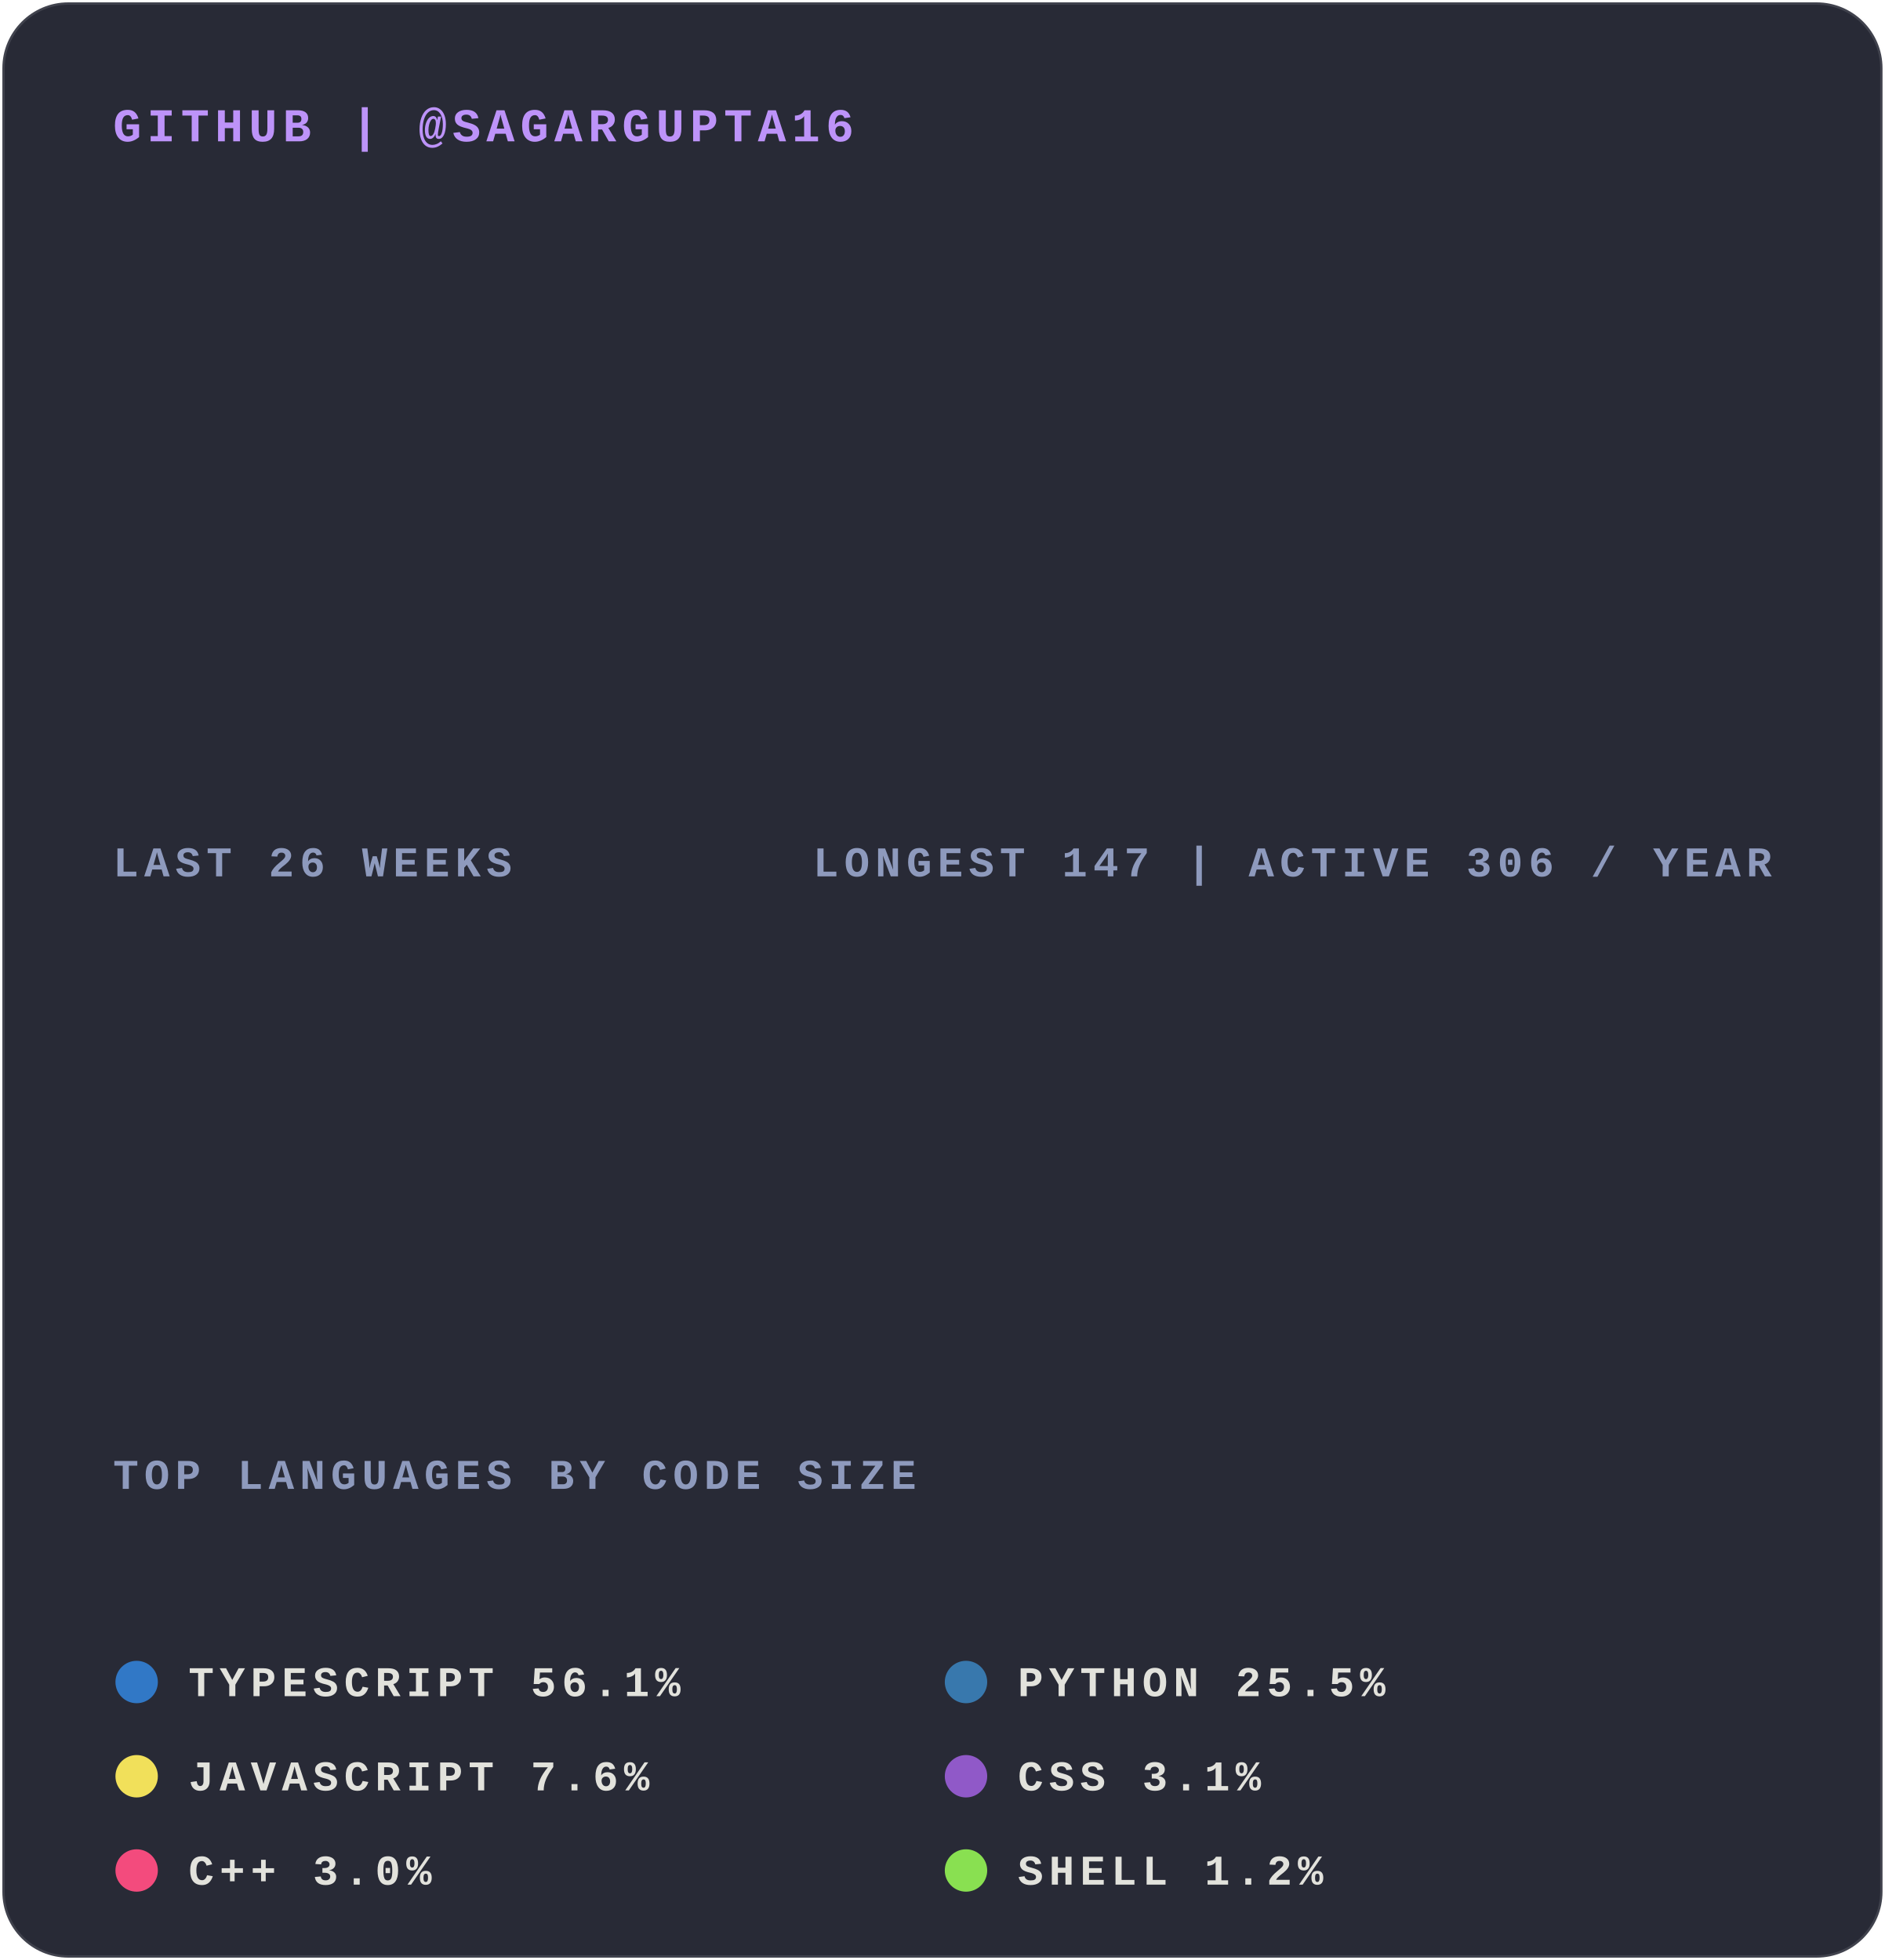
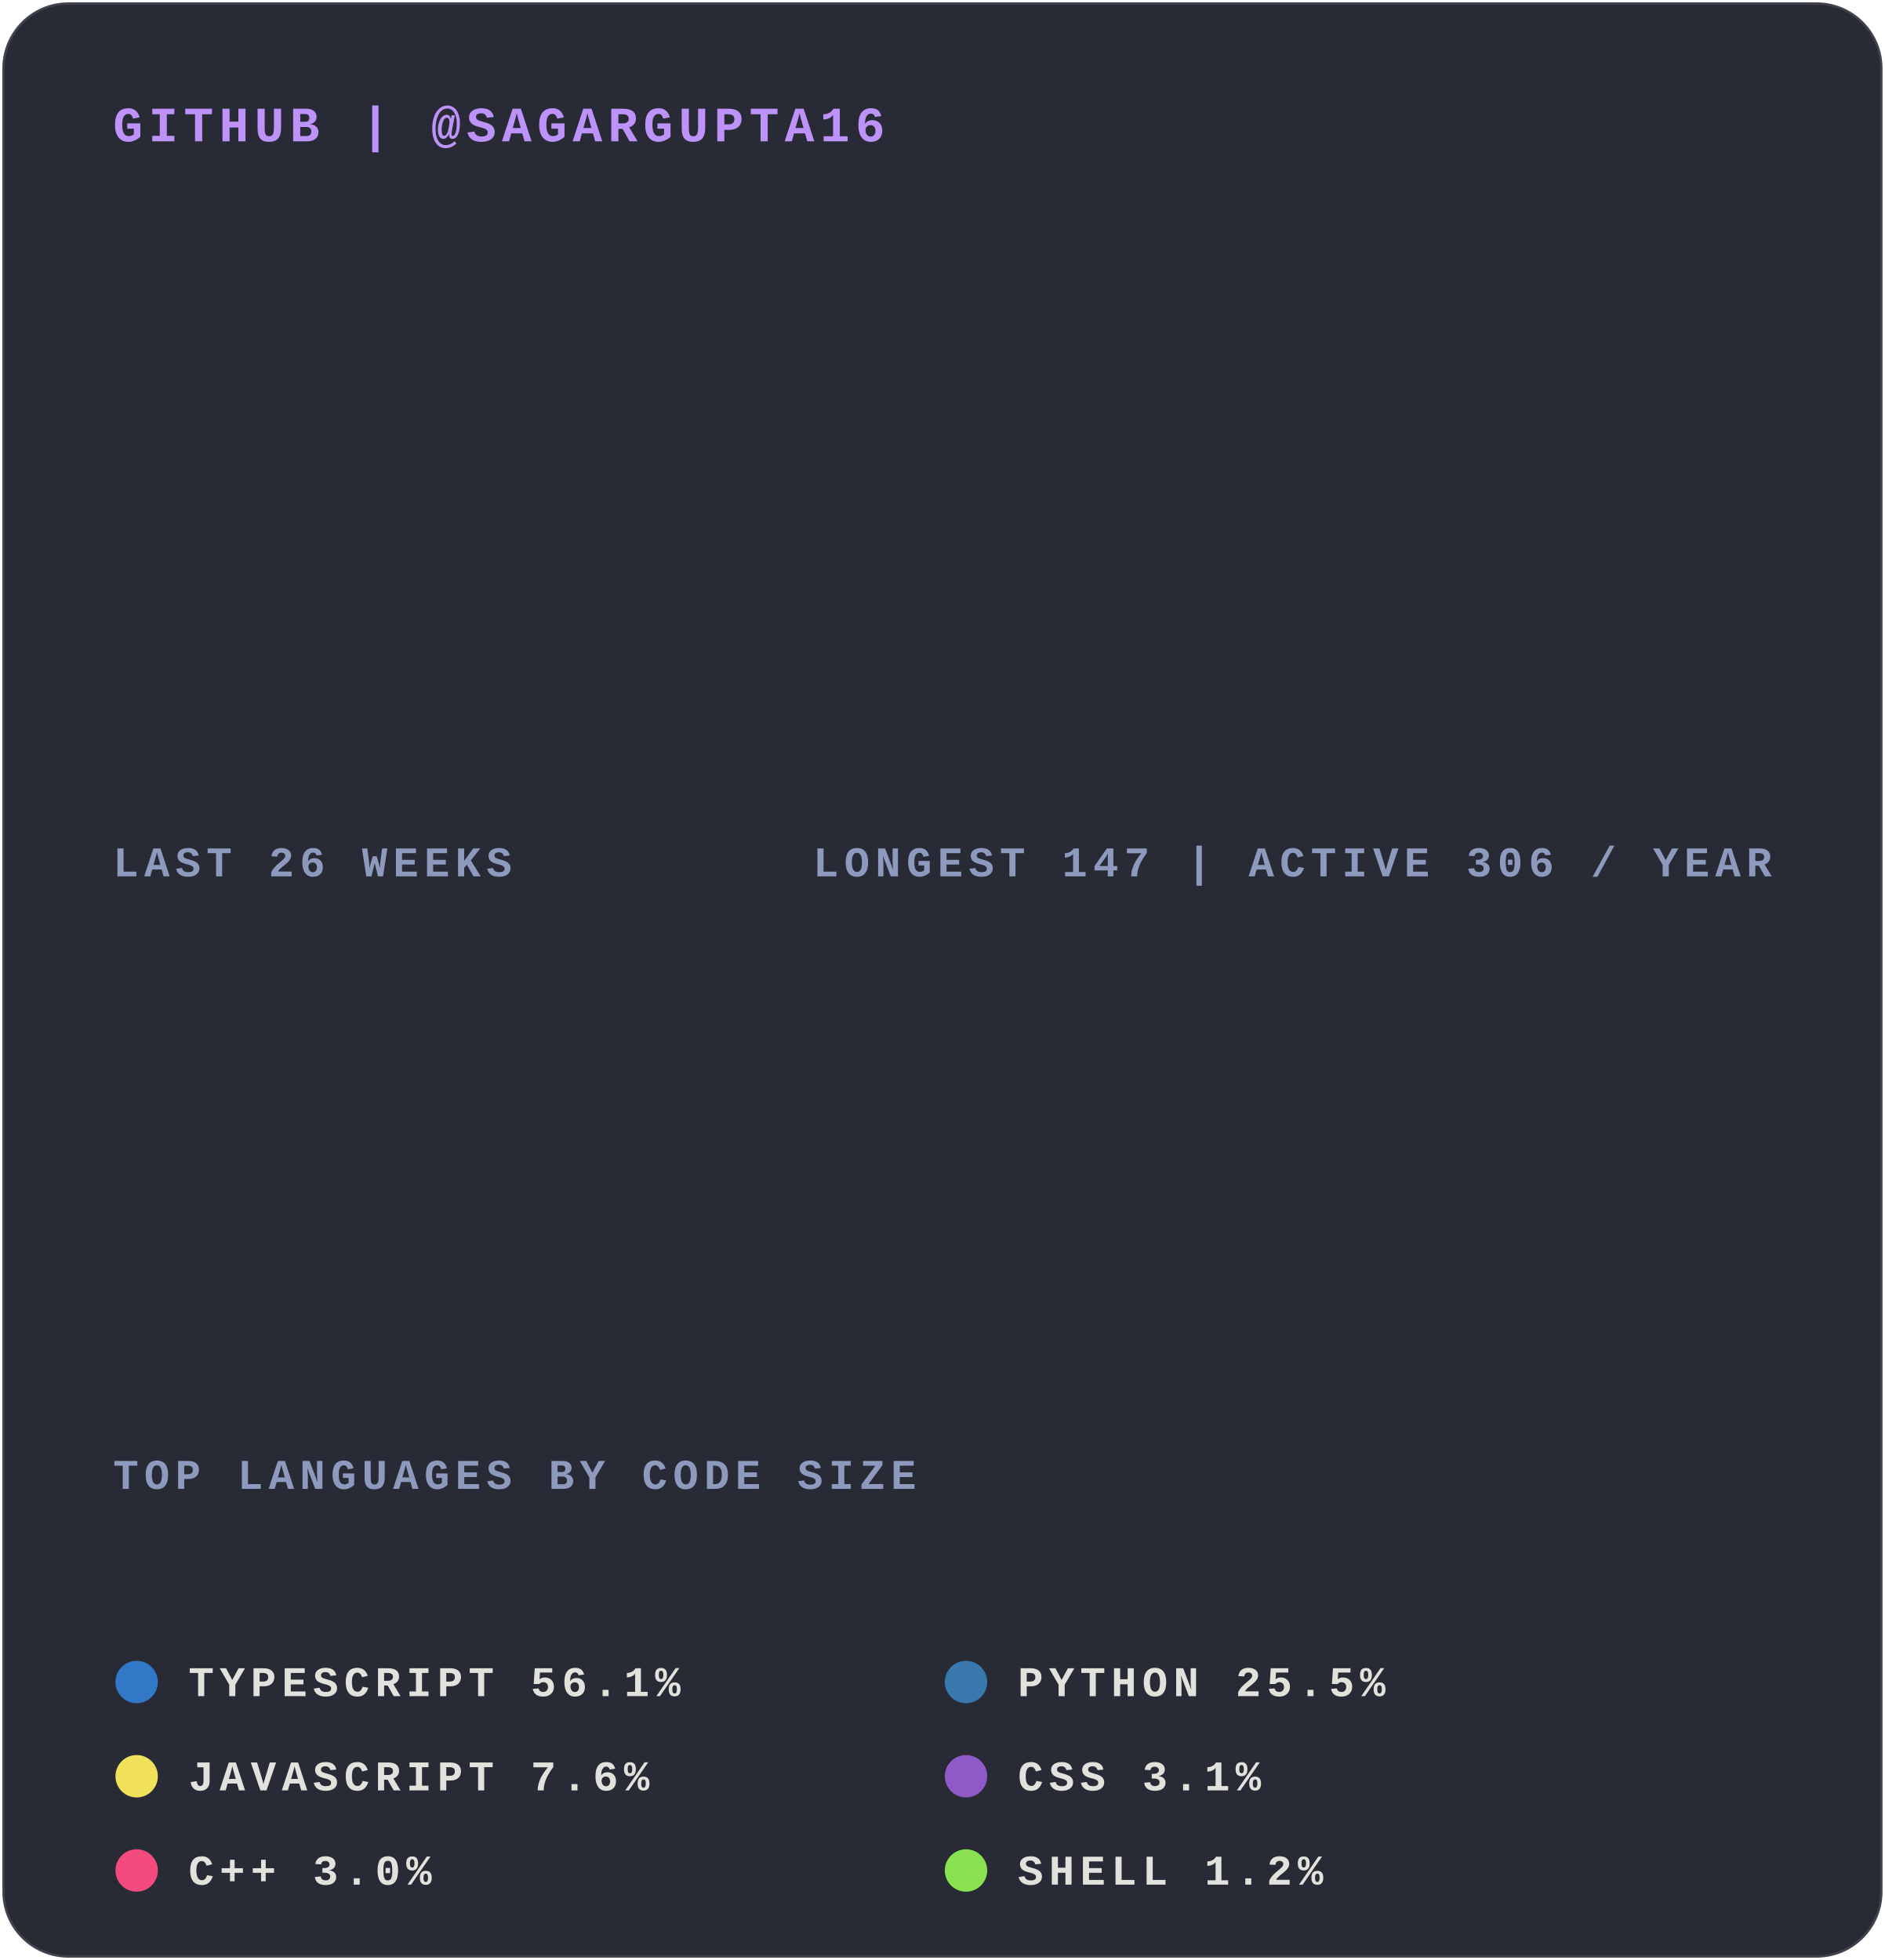
<svg xmlns="http://www.w3.org/2000/svg" width="400" height="416" viewBox="0 0 400 416" role="img" aria-label="GitHub stats for @Sagargupta16: 8016 contributions last year, 1 day streak, 300 stars">
  <style>.m{font-family:'JetBrains Mono','SFMono-Regular',Consolas,'Liberation Mono',Menlo,monospace;font-weight:700;letter-spacing:1.2px}.v{font-family:'Segoe UI',Inter,-apple-system,BlinkMacSystemFont,Helvetica,Arial,sans-serif;font-weight:800}.c{opacity:0;animation:in .5s ease forwards}@keyframes in{to{opacity:1}}.w0{animation-delay:0.40s}.w1{animation-delay:0.43s}.w2{animation-delay:0.46s}.w3{animation-delay:0.49s}.w4{animation-delay:0.52s}.w5{animation-delay:0.55s}.w6{animation-delay:0.58s}.w7{animation-delay:0.61s}.w8{animation-delay:0.64s}.w9{animation-delay:0.67s}.w10{animation-delay:0.70s}.w11{animation-delay:0.73s}.w12{animation-delay:0.76s}.w13{animation-delay:0.79s}.w14{animation-delay:0.82s}.w15{animation-delay:0.85s}.w16{animation-delay:0.88s}.w17{animation-delay:0.91s}.w18{animation-delay:0.94s}.w19{animation-delay:0.97s}.w20{animation-delay:1.00s}.w21{animation-delay:1.03s}.w22{animation-delay:1.06s}.w23{animation-delay:1.09s}.w24{animation-delay:1.12s}.w25{animation-delay:1.15s}.grow{transform:scaleX(0);transform-origin:left;transform-box:fill-box;animation:grow 1.2s .5s ease forwards}@keyframes grow{to{transform:scaleX(1)}}</style>
  <rect x="0.5" y="0.5" width="399" height="415" rx="14" fill="#282a36" stroke="rgba(248,248,242,0.12)" />
-   <text class="m" x="24" y="30" fill="#bd93f9" font-size="10">GITHUB | @SAGARGUPTA16</text>
+   <text class="m" x="24" y="30" fill="#bd93f9" font-size="10.5">GITHUB | @SAGARGUPTA16</text>
  <g opacity="0">
    <animate attributeName="opacity" to="1" begin="0.1s" dur="0.4s" fill="freeze" />
    <rect x="16.0" y="44" width="117.3" height="56" rx="10" fill="#2f3241" stroke="rgba(248,248,242,0.08)" />
    <text class="v" x="30.0" y="74" fill="#f8f8f2" font-size="20">8,016</text>
    <text class="m" x="30.0" y="90" fill="#8e9abd" font-size="9">CONTRIBUTIONS</text>
  </g>
  <g opacity="0">
    <animate attributeName="opacity" to="1" begin="0.2s" dur="0.4s" fill="freeze" />
    <rect x="141.3" y="44" width="117.3" height="56" rx="10" fill="#2f3241" stroke="rgba(248,248,242,0.08)" />
    <text class="v" x="155.3" y="74" fill="#f8f8f2" font-size="20">5,747</text>
    <text class="m" x="155.3" y="90" fill="#8e9abd" font-size="9">COMMITS</text>
  </g>
  <g opacity="0">
    <animate attributeName="opacity" to="1" begin="0.3s" dur="0.4s" fill="freeze" />
    <rect x="266.7" y="44" width="117.3" height="56" rx="10" fill="#2f3241" stroke="rgba(248,248,242,0.08)" />
    <text class="v" x="280.7" y="74" fill="#f8f8f2" font-size="20">1,729</text>
    <text class="m" x="280.7" y="90" fill="#8e9abd" font-size="9">PULL REQUESTS</text>
  </g>
  <g opacity="0">
    <animate attributeName="opacity" to="1" begin="0.4s" dur="0.4s" fill="freeze" />
    <rect x="16.0" y="108" width="117.3" height="56" rx="10" fill="#2f3241" stroke="rgba(248,248,242,0.08)" />
    <text class="v" x="30.0" y="138" fill="#f8f8f2" font-size="20">300</text>
    <text class="m" x="30.0" y="154" fill="#8e9abd" font-size="9">STARS EARNED</text>
  </g>
  <g opacity="0">
    <animate attributeName="opacity" to="1" begin="0.5s" dur="0.4s" fill="freeze" />
    <rect x="141.3" y="108" width="117.3" height="56" rx="10" fill="#2f3241" stroke="rgba(248,248,242,0.08)" />
    <text class="v" x="155.3" y="138" fill="#f8f8f2" font-size="20">111</text>
    <text class="m" x="155.3" y="154" fill="#8e9abd" font-size="9">FOLLOWERS</text>
  </g>
  <g opacity="0">
    <animate attributeName="opacity" to="1" begin="0.6s" dur="0.4s" fill="freeze" />
    <rect x="266.7" y="108" width="117.3" height="56" rx="10" fill="#2f3241" stroke="rgba(248,248,242,0.08)" />
    <text class="v" x="280.7" y="138" fill="#f8f8f2" font-size="20">1<tspan class="m" font-size="9" fill="#8e9abd"> DAYS</tspan>
    </text>
    <text class="m" x="280.7" y="154" fill="#50fa7b" font-size="9">CURRENT STREAK</text>
  </g>
  <text class="m" x="24" y="186" fill="#8e9abd" font-size="9">LAST 26 WEEKS</text>
  <text class="m" x="376" y="186" fill="#8e9abd" font-size="9" text-anchor="end">LONGEST 147 | ACTIVE 306 / YEAR</text>
  <rect class="c w0" x="24.0" y="196.0" width="10.6" height="10.6" rx="2" fill="#875ec8" />
  <rect class="c w0" x="24.0" y="209.6" width="10.6" height="10.6" rx="2" fill="#ab81e9" />
  <rect class="c w0" x="24.0" y="223.2" width="10.6" height="10.6" rx="2" fill="#875ec8" />
  <rect class="c w0" x="24.0" y="236.8" width="10.6" height="10.6" rx="2" fill="#875ec8" />
  <rect class="c w0" x="24.0" y="250.4" width="10.6" height="10.6" rx="2" fill="#875ec8" />
  <rect class="c w0" x="24.0" y="264.0" width="10.6" height="10.6" rx="2" fill="#ab81e9" />
  <rect class="c w0" x="24.0" y="277.6" width="10.6" height="10.6" rx="2" fill="#9970d8" />
  <rect class="c w1" x="37.6" y="196.0" width="10.6" height="10.6" rx="2" fill="#ab81e9" />
  <rect class="c w1" x="37.6" y="209.6" width="10.6" height="10.6" rx="2" fill="#875ec8" />
  <rect class="c w1" x="37.6" y="223.2" width="10.6" height="10.6" rx="2" fill="#bd93f9" />
  <rect class="c w1" x="37.6" y="236.8" width="10.6" height="10.6" rx="2" fill="rgba(248,248,242,0.06)" />
  <rect class="c w1" x="37.6" y="250.4" width="10.6" height="10.6" rx="2" fill="rgba(248,248,242,0.06)" />
  <rect class="c w1" x="37.6" y="264.0" width="10.6" height="10.6" rx="2" fill="#bd93f9" />
  <rect class="c w1" x="37.6" y="277.6" width="10.6" height="10.6" rx="2" fill="#ab81e9" />
  <rect class="c w2" x="51.2" y="196.0" width="10.6" height="10.6" rx="2" fill="#ab81e9" />
  <rect class="c w2" x="51.2" y="209.6" width="10.6" height="10.6" rx="2" fill="rgba(248,248,242,0.06)" />
  <rect class="c w2" x="51.2" y="223.2" width="10.6" height="10.6" rx="2" fill="rgba(248,248,242,0.06)" />
  <rect class="c w2" x="51.2" y="236.8" width="10.6" height="10.6" rx="2" fill="#9970d8" />
  <rect class="c w2" x="51.2" y="250.4" width="10.6" height="10.6" rx="2" fill="rgba(248,248,242,0.06)" />
  <rect class="c w2" x="51.2" y="264.0" width="10.6" height="10.6" rx="2" fill="rgba(248,248,242,0.06)" />
  <rect class="c w2" x="51.2" y="277.6" width="10.6" height="10.6" rx="2" fill="#bd93f9" />
  <rect class="c w3" x="64.8" y="196.0" width="10.6" height="10.6" rx="2" fill="#bd93f9" />
  <rect class="c w3" x="64.8" y="209.6" width="10.6" height="10.6" rx="2" fill="rgba(248,248,242,0.06)" />
  <rect class="c w3" x="64.8" y="223.2" width="10.6" height="10.6" rx="2" fill="#875ec8" />
  <rect class="c w3" x="64.8" y="236.8" width="10.6" height="10.6" rx="2" fill="#ab81e9" />
  <rect class="c w3" x="64.8" y="250.4" width="10.6" height="10.6" rx="2" fill="#875ec8" />
  <rect class="c w3" x="64.8" y="264.0" width="10.6" height="10.6" rx="2" fill="#bd93f9" />
  <rect class="c w3" x="64.8" y="277.6" width="10.6" height="10.6" rx="2" fill="#ab81e9" />
  <rect class="c w4" x="78.4" y="196.0" width="10.6" height="10.6" rx="2" fill="#bd93f9" />
  <rect class="c w4" x="78.4" y="209.6" width="10.6" height="10.6" rx="2" fill="#ab81e9" />
  <rect class="c w4" x="78.4" y="223.2" width="10.6" height="10.6" rx="2" fill="rgba(248,248,242,0.06)" />
  <rect class="c w4" x="78.4" y="236.8" width="10.6" height="10.6" rx="2" fill="#875ec8" />
  <rect class="c w4" x="78.4" y="250.4" width="10.6" height="10.6" rx="2" fill="rgba(248,248,242,0.06)" />
  <rect class="c w4" x="78.4" y="264.0" width="10.6" height="10.6" rx="2" fill="#9970d8" />
  <rect class="c w4" x="78.4" y="277.6" width="10.6" height="10.6" rx="2" fill="rgba(248,248,242,0.06)" />
  <rect class="c w5" x="92.0" y="196.0" width="10.6" height="10.6" rx="2" fill="rgba(248,248,242,0.06)" />
  <rect class="c w5" x="92.0" y="209.6" width="10.6" height="10.6" rx="2" fill="rgba(248,248,242,0.06)" />
  <rect class="c w5" x="92.0" y="223.2" width="10.6" height="10.6" rx="2" fill="rgba(248,248,242,0.06)" />
  <rect class="c w5" x="92.0" y="236.8" width="10.6" height="10.6" rx="2" fill="rgba(248,248,242,0.06)" />
  <rect class="c w5" x="92.0" y="250.4" width="10.6" height="10.6" rx="2" fill="#ab81e9" />
  <rect class="c w5" x="92.0" y="264.0" width="10.6" height="10.6" rx="2" fill="#ab81e9" />
  <rect class="c w5" x="92.0" y="277.6" width="10.6" height="10.6" rx="2" fill="#bd93f9" />
  <rect class="c w6" x="105.6" y="196.0" width="10.6" height="10.6" rx="2" fill="#ab81e9" />
  <rect class="c w6" x="105.6" y="209.6" width="10.6" height="10.6" rx="2" fill="#ab81e9" />
  <rect class="c w6" x="105.6" y="223.2" width="10.6" height="10.6" rx="2" fill="#ab81e9" />
  <rect class="c w6" x="105.6" y="236.8" width="10.6" height="10.6" rx="2" fill="#9970d8" />
  <rect class="c w6" x="105.6" y="250.4" width="10.6" height="10.6" rx="2" fill="rgba(248,248,242,0.06)" />
  <rect class="c w6" x="105.6" y="264.0" width="10.6" height="10.6" rx="2" fill="#bd93f9" />
  <rect class="c w6" x="105.6" y="277.6" width="10.6" height="10.6" rx="2" fill="#bd93f9" />
  <rect class="c w7" x="119.2" y="196.0" width="10.6" height="10.6" rx="2" fill="rgba(248,248,242,0.06)" />
  <rect class="c w7" x="119.2" y="209.6" width="10.6" height="10.6" rx="2" fill="rgba(248,248,242,0.06)" />
  <rect class="c w7" x="119.2" y="223.2" width="10.6" height="10.6" rx="2" fill="#875ec8" />
  <rect class="c w7" x="119.2" y="236.8" width="10.6" height="10.6" rx="2" fill="rgba(248,248,242,0.06)" />
  <rect class="c w7" x="119.2" y="250.4" width="10.6" height="10.6" rx="2" fill="#875ec8" />
  <rect class="c w7" x="119.2" y="264.0" width="10.6" height="10.6" rx="2" fill="#9970d8" />
  <rect class="c w7" x="119.2" y="277.6" width="10.6" height="10.6" rx="2" fill="rgba(248,248,242,0.06)" />
  <rect class="c w8" x="132.8" y="196.0" width="10.6" height="10.6" rx="2" fill="rgba(248,248,242,0.06)" />
  <rect class="c w8" x="132.8" y="209.6" width="10.6" height="10.6" rx="2" fill="rgba(248,248,242,0.06)" />
  <rect class="c w8" x="132.8" y="223.2" width="10.6" height="10.6" rx="2" fill="rgba(248,248,242,0.06)" />
  <rect class="c w8" x="132.8" y="236.8" width="10.6" height="10.6" rx="2" fill="#875ec8" />
  <rect class="c w8" x="132.8" y="250.4" width="10.6" height="10.6" rx="2" fill="#9970d8" />
  <rect class="c w8" x="132.8" y="264.0" width="10.6" height="10.6" rx="2" fill="#875ec8" />
  <rect class="c w8" x="132.8" y="277.6" width="10.6" height="10.6" rx="2" fill="#ab81e9" />
  <rect class="c w9" x="146.4" y="196.0" width="10.6" height="10.6" rx="2" fill="#9970d8" />
  <rect class="c w9" x="146.4" y="209.6" width="10.6" height="10.6" rx="2" fill="#875ec8" />
  <rect class="c w9" x="146.4" y="223.2" width="10.6" height="10.6" rx="2" fill="rgba(248,248,242,0.06)" />
  <rect class="c w9" x="146.4" y="236.8" width="10.6" height="10.6" rx="2" fill="#bd93f9" />
  <rect class="c w9" x="146.4" y="250.4" width="10.6" height="10.6" rx="2" fill="#bd93f9" />
  <rect class="c w9" x="146.4" y="264.0" width="10.6" height="10.6" rx="2" fill="#bd93f9" />
  <rect class="c w9" x="146.4" y="277.6" width="10.6" height="10.6" rx="2" fill="#bd93f9" />
  <rect class="c w10" x="160.0" y="196.0" width="10.6" height="10.6" rx="2" fill="#875ec8" />
  <rect class="c w10" x="160.0" y="209.6" width="10.6" height="10.6" rx="2" fill="#9970d8" />
  <rect class="c w10" x="160.0" y="223.2" width="10.6" height="10.6" rx="2" fill="#bd93f9" />
  <rect class="c w10" x="160.0" y="236.8" width="10.6" height="10.6" rx="2" fill="#9970d8" />
  <rect class="c w10" x="160.0" y="250.4" width="10.6" height="10.6" rx="2" fill="#ab81e9" />
  <rect class="c w10" x="160.0" y="264.0" width="10.6" height="10.6" rx="2" fill="#9970d8" />
  <rect class="c w10" x="160.0" y="277.6" width="10.6" height="10.6" rx="2" fill="#ab81e9" />
  <rect class="c w11" x="173.6" y="196.0" width="10.6" height="10.6" rx="2" fill="#ab81e9" />
  <rect class="c w11" x="173.6" y="209.6" width="10.6" height="10.6" rx="2" fill="#875ec8" />
  <rect class="c w11" x="173.6" y="223.2" width="10.6" height="10.6" rx="2" fill="#ab81e9" />
  <rect class="c w11" x="173.6" y="236.8" width="10.6" height="10.6" rx="2" fill="#bd93f9" />
  <rect class="c w11" x="173.6" y="250.4" width="10.6" height="10.6" rx="2" fill="#875ec8" />
  <rect class="c w11" x="173.6" y="264.0" width="10.6" height="10.6" rx="2" fill="#875ec8" />
  <rect class="c w11" x="173.6" y="277.6" width="10.6" height="10.6" rx="2" fill="rgba(248,248,242,0.06)" />
  <rect class="c w12" x="187.2" y="196.0" width="10.6" height="10.6" rx="2" fill="rgba(248,248,242,0.06)" />
  <rect class="c w12" x="187.2" y="209.6" width="10.6" height="10.6" rx="2" fill="#875ec8" />
  <rect class="c w12" x="187.2" y="223.2" width="10.6" height="10.6" rx="2" fill="#ab81e9" />
  <rect class="c w12" x="187.2" y="236.8" width="10.6" height="10.6" rx="2" fill="#ab81e9" />
  <rect class="c w12" x="187.2" y="250.4" width="10.6" height="10.6" rx="2" fill="#875ec8" />
  <rect class="c w12" x="187.2" y="264.0" width="10.6" height="10.6" rx="2" fill="#9970d8" />
  <rect class="c w12" x="187.2" y="277.6" width="10.6" height="10.6" rx="2" fill="#bd93f9" />
  <rect class="c w13" x="200.8" y="196.0" width="10.6" height="10.6" rx="2" fill="rgba(248,248,242,0.06)" />
  <rect class="c w13" x="200.8" y="209.6" width="10.6" height="10.6" rx="2" fill="#ab81e9" />
  <rect class="c w13" x="200.8" y="223.2" width="10.6" height="10.6" rx="2" fill="#875ec8" />
  <rect class="c w13" x="200.8" y="236.8" width="10.6" height="10.6" rx="2" fill="#bd93f9" />
  <rect class="c w13" x="200.8" y="250.4" width="10.6" height="10.6" rx="2" fill="#9970d8" />
  <rect class="c w13" x="200.8" y="264.0" width="10.6" height="10.6" rx="2" fill="rgba(248,248,242,0.06)" />
  <rect class="c w13" x="200.8" y="277.6" width="10.6" height="10.6" rx="2" fill="rgba(248,248,242,0.06)" />
  <rect class="c w14" x="214.4" y="196.0" width="10.6" height="10.6" rx="2" fill="#9970d8" />
  <rect class="c w14" x="214.4" y="209.6" width="10.6" height="10.6" rx="2" fill="#875ec8" />
  <rect class="c w14" x="214.4" y="223.2" width="10.6" height="10.6" rx="2" fill="#875ec8" />
  <rect class="c w14" x="214.4" y="236.8" width="10.6" height="10.6" rx="2" fill="#9970d8" />
  <rect class="c w14" x="214.4" y="250.4" width="10.6" height="10.6" rx="2" fill="#bd93f9" />
  <rect class="c w14" x="214.4" y="264.0" width="10.6" height="10.6" rx="2" fill="#9970d8" />
  <rect class="c w14" x="214.4" y="277.6" width="10.6" height="10.6" rx="2" fill="#ab81e9" />
  <rect class="c w15" x="228.0" y="196.0" width="10.6" height="10.6" rx="2" fill="#9970d8" />
  <rect class="c w15" x="228.0" y="209.6" width="10.6" height="10.6" rx="2" fill="#ab81e9" />
  <rect class="c w15" x="228.0" y="223.2" width="10.6" height="10.6" rx="2" fill="rgba(248,248,242,0.06)" />
  <rect class="c w15" x="228.0" y="236.8" width="10.6" height="10.6" rx="2" fill="#875ec8" />
  <rect class="c w15" x="228.0" y="250.4" width="10.6" height="10.6" rx="2" fill="#9970d8" />
  <rect class="c w15" x="228.0" y="264.0" width="10.6" height="10.6" rx="2" fill="rgba(248,248,242,0.06)" />
  <rect class="c w15" x="228.0" y="277.6" width="10.6" height="10.6" rx="2" fill="#875ec8" />
  <rect class="c w16" x="241.6" y="196.0" width="10.6" height="10.6" rx="2" fill="#875ec8" />
  <rect class="c w16" x="241.6" y="209.6" width="10.6" height="10.6" rx="2" fill="rgba(248,248,242,0.06)" />
  <rect class="c w16" x="241.6" y="223.2" width="10.6" height="10.6" rx="2" fill="#875ec8" />
  <rect class="c w16" x="241.6" y="236.8" width="10.6" height="10.6" rx="2" fill="rgba(248,248,242,0.06)" />
  <rect class="c w16" x="241.6" y="250.4" width="10.6" height="10.6" rx="2" fill="rgba(248,248,242,0.06)" />
  <rect class="c w16" x="241.6" y="264.0" width="10.6" height="10.6" rx="2" fill="rgba(248,248,242,0.06)" />
  <rect class="c w16" x="241.6" y="277.6" width="10.6" height="10.6" rx="2" fill="rgba(248,248,242,0.06)" />
  <rect class="c w17" x="255.2" y="196.0" width="10.6" height="10.6" rx="2" fill="rgba(248,248,242,0.06)" />
  <rect class="c w17" x="255.2" y="209.6" width="10.6" height="10.6" rx="2" fill="#875ec8" />
  <rect class="c w17" x="255.2" y="223.2" width="10.6" height="10.6" rx="2" fill="rgba(248,248,242,0.06)" />
  <rect class="c w17" x="255.2" y="236.8" width="10.6" height="10.6" rx="2" fill="rgba(248,248,242,0.06)" />
  <rect class="c w17" x="255.2" y="250.4" width="10.6" height="10.6" rx="2" fill="rgba(248,248,242,0.06)" />
  <rect class="c w17" x="255.2" y="264.0" width="10.6" height="10.6" rx="2" fill="rgba(248,248,242,0.06)" />
  <rect class="c w17" x="255.2" y="277.6" width="10.6" height="10.6" rx="2" fill="#875ec8" />
  <rect class="c w18" x="268.8" y="196.0" width="10.6" height="10.6" rx="2" fill="rgba(248,248,242,0.06)" />
  <rect class="c w18" x="268.8" y="209.6" width="10.6" height="10.6" rx="2" fill="rgba(248,248,242,0.06)" />
  <rect class="c w18" x="268.8" y="223.2" width="10.6" height="10.6" rx="2" fill="#ab81e9" />
  <rect class="c w18" x="268.8" y="236.8" width="10.6" height="10.6" rx="2" fill="#bd93f9" />
  <rect class="c w18" x="268.8" y="250.4" width="10.6" height="10.6" rx="2" fill="#bd93f9" />
  <rect class="c w18" x="268.8" y="264.0" width="10.6" height="10.6" rx="2" fill="#9970d8" />
  <rect class="c w18" x="268.8" y="277.6" width="10.6" height="10.6" rx="2" fill="#bd93f9" />
  <rect class="c w19" x="282.4" y="196.0" width="10.6" height="10.6" rx="2" fill="#bd93f9" />
  <rect class="c w19" x="282.4" y="209.6" width="10.6" height="10.6" rx="2" fill="#875ec8" />
  <rect class="c w19" x="282.4" y="223.2" width="10.6" height="10.6" rx="2" fill="#875ec8" />
  <rect class="c w19" x="282.4" y="236.8" width="10.6" height="10.6" rx="2" fill="#875ec8" />
  <rect class="c w19" x="282.4" y="250.4" width="10.6" height="10.6" rx="2" fill="#ab81e9" />
  <rect class="c w19" x="282.4" y="264.0" width="10.6" height="10.6" rx="2" fill="#875ec8" />
  <rect class="c w19" x="282.4" y="277.6" width="10.6" height="10.6" rx="2" fill="#9970d8" />
  <rect class="c w20" x="296.0" y="196.0" width="10.6" height="10.6" rx="2" fill="#bd93f9" />
  <rect class="c w20" x="296.0" y="209.6" width="10.6" height="10.6" rx="2" fill="#bd93f9" />
  <rect class="c w20" x="296.0" y="223.2" width="10.6" height="10.6" rx="2" fill="#9970d8" />
  <rect class="c w20" x="296.0" y="236.8" width="10.6" height="10.6" rx="2" fill="#875ec8" />
  <rect class="c w20" x="296.0" y="250.4" width="10.6" height="10.6" rx="2" fill="#9970d8" />
  <rect class="c w20" x="296.0" y="264.0" width="10.6" height="10.6" rx="2" fill="#9970d8" />
  <rect class="c w20" x="296.0" y="277.6" width="10.6" height="10.6" rx="2" fill="#9970d8" />
  <rect class="c w21" x="309.6" y="196.0" width="10.6" height="10.6" rx="2" fill="#875ec8" />
  <rect class="c w21" x="309.6" y="209.6" width="10.6" height="10.6" rx="2" fill="#9970d8" />
  <rect class="c w21" x="309.6" y="223.2" width="10.6" height="10.6" rx="2" fill="#9970d8" />
  <rect class="c w21" x="309.6" y="236.8" width="10.6" height="10.6" rx="2" fill="#9970d8" />
  <rect class="c w21" x="309.6" y="250.4" width="10.6" height="10.6" rx="2" fill="#ab81e9" />
  <rect class="c w21" x="309.6" y="264.0" width="10.6" height="10.6" rx="2" fill="#ab81e9" />
  <rect class="c w21" x="309.6" y="277.6" width="10.6" height="10.6" rx="2" fill="#bd93f9" />
  <rect class="c w22" x="323.2" y="196.0" width="10.6" height="10.6" rx="2" fill="#875ec8" />
  <rect class="c w22" x="323.2" y="209.6" width="10.6" height="10.6" rx="2" fill="#9970d8" />
  <rect class="c w22" x="323.2" y="223.2" width="10.6" height="10.6" rx="2" fill="#875ec8" />
  <rect class="c w22" x="323.2" y="236.8" width="10.6" height="10.6" rx="2" fill="#875ec8" />
  <rect class="c w22" x="323.2" y="250.4" width="10.6" height="10.6" rx="2" fill="#9970d8" />
  <rect class="c w22" x="323.2" y="264.0" width="10.6" height="10.6" rx="2" fill="rgba(248,248,242,0.06)" />
  <rect class="c w22" x="323.2" y="277.6" width="10.6" height="10.6" rx="2" fill="rgba(248,248,242,0.06)" />
  <rect class="c w23" x="336.8" y="196.0" width="10.6" height="10.6" rx="2" fill="rgba(248,248,242,0.06)" />
  <rect class="c w23" x="336.8" y="209.6" width="10.6" height="10.6" rx="2" fill="rgba(248,248,242,0.06)" />
  <rect class="c w23" x="336.8" y="223.2" width="10.6" height="10.6" rx="2" fill="#bd93f9" />
  <rect class="c w23" x="336.8" y="236.8" width="10.6" height="10.6" rx="2" fill="#9970d8" />
  <rect class="c w23" x="336.8" y="250.4" width="10.6" height="10.6" rx="2" fill="#875ec8" />
  <rect class="c w23" x="336.8" y="264.0" width="10.6" height="10.6" rx="2" fill="#ab81e9" />
  <rect class="c w23" x="336.8" y="277.6" width="10.6" height="10.6" rx="2" fill="#bd93f9" />
  <rect class="c w24" x="350.4" y="196.0" width="10.6" height="10.6" rx="2" fill="#bd93f9" />
  <rect class="c w24" x="350.4" y="209.6" width="10.6" height="10.6" rx="2" fill="rgba(248,248,242,0.06)" />
  <rect class="c w24" x="350.4" y="223.2" width="10.6" height="10.6" rx="2" fill="#ab81e9" />
  <rect class="c w24" x="350.4" y="236.8" width="10.6" height="10.6" rx="2" fill="#bd93f9" />
  <rect class="c w24" x="350.4" y="250.4" width="10.6" height="10.6" rx="2" fill="rgba(248,248,242,0.06)" />
  <rect class="c w24" x="350.4" y="264.0" width="10.6" height="10.6" rx="2" fill="#bd93f9" />
  <rect class="c w24" x="350.4" y="277.6" width="10.6" height="10.6" rx="2" fill="rgba(248,248,242,0.06)" />
  <rect class="c w25" x="364.0" y="196.0" width="10.6" height="10.6" rx="2" fill="#bd93f9" />
  <text class="m" x="24" y="316" fill="#8e9abd" font-size="9">TOP LANGUAGES BY CODE SIZE</text>
  <g class="grow">
    <clipPath id="bar">
      <rect x="24" y="326" width="352" height="10" rx="5" />
    </clipPath>
    <g clip-path="url(#bar)">
      <rect x="24.0" y="326" width="204.6" height="10" fill="#3178c6" />
      <rect x="228.6" y="326" width="93.0" height="10" fill="#3878ad" />
      <rect x="321.6" y="326" width="27.7" height="10" fill="#f1e05a" />
      <rect x="349.4" y="326" width="11.3" height="10" fill="#9059c8" />
      <rect x="360.7" y="326" width="10.9" height="10" fill="#f34b7d" />
      <rect x="371.6" y="326" width="4.4" height="10" fill="#89e051" />
    </g>
  </g>
  <circle cx="29" cy="357" r="4.5" fill="#3178c6" />
  <text class="m" x="40" y="360" fill="#e2e2dc" font-size="9">TYPESCRIPT  56.1%</text>
  <circle cx="205" cy="357" r="4.5" fill="#3878ad" />
  <text class="m" x="216" y="360" fill="#e2e2dc" font-size="9">PYTHON  25.5%</text>
  <circle cx="29" cy="377" r="4.5" fill="#f1e05a" />
  <text class="m" x="40" y="380" fill="#e2e2dc" font-size="9">JAVASCRIPT  7.6%</text>
  <circle cx="205" cy="377" r="4.5" fill="#9059c8" />
  <text class="m" x="216" y="380" fill="#e2e2dc" font-size="9">CSS  3.1%</text>
  <circle cx="29" cy="397" r="4.5" fill="#f34b7d" />
  <text class="m" x="40" y="400" fill="#e2e2dc" font-size="9">C++  3.0%</text>
  <circle cx="205" cy="397" r="4.5" fill="#89e051" />
  <text class="m" x="216" y="400" fill="#e2e2dc" font-size="9">SHELL  1.2%</text>
</svg>
